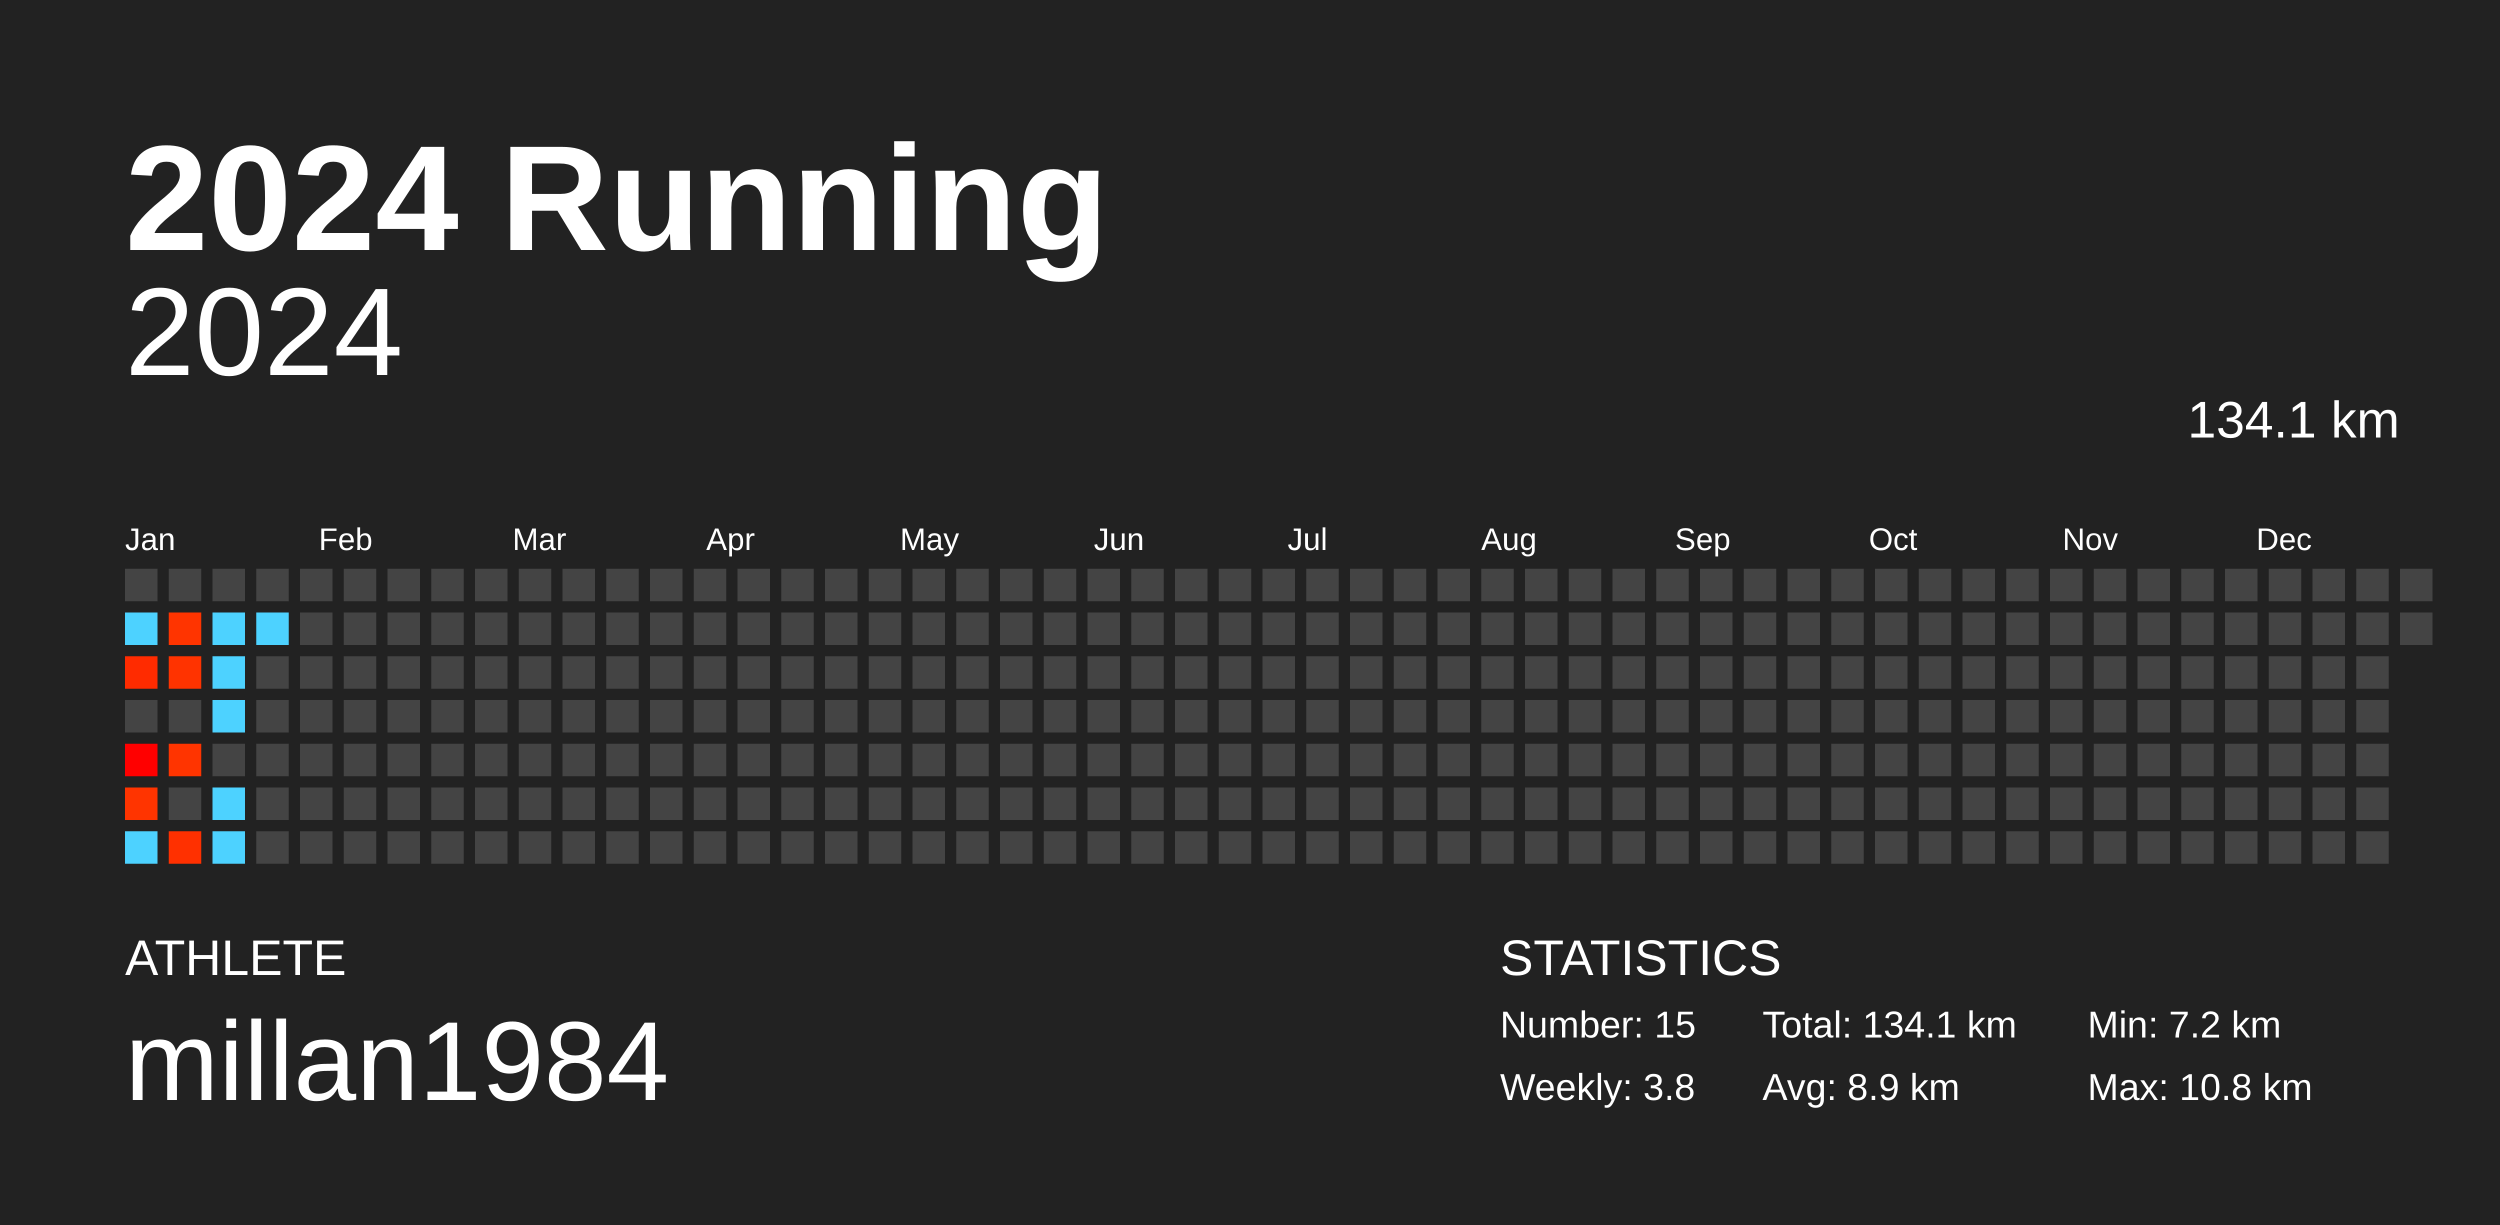
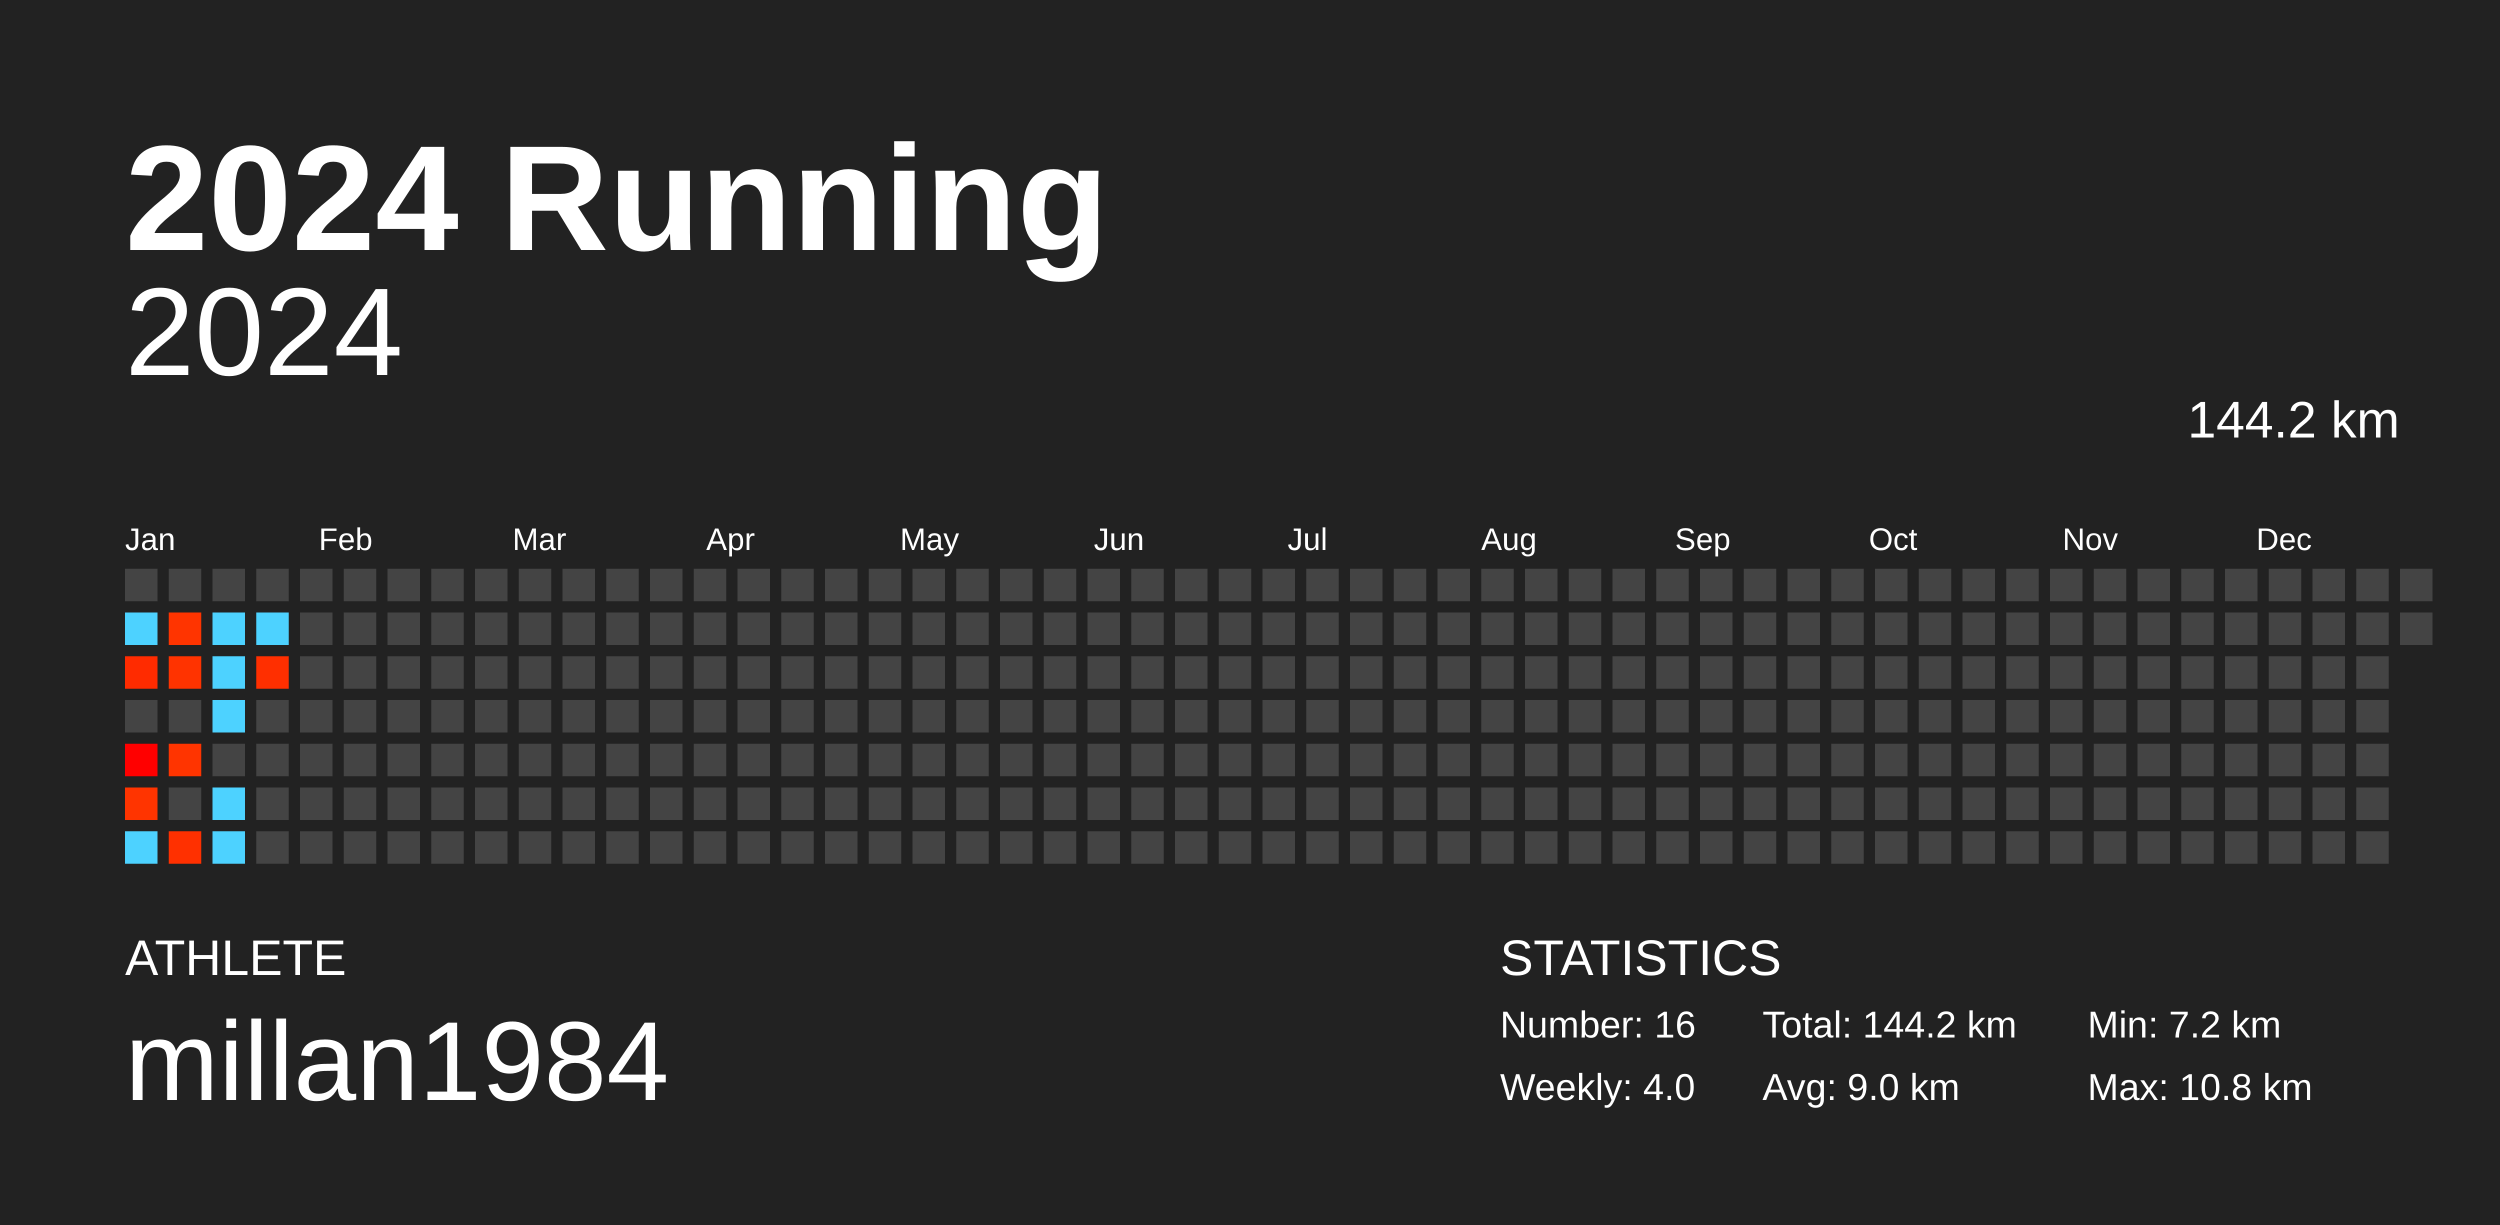
<svg xmlns="http://www.w3.org/2000/svg" baseProfile="full" height="98mm" version="1.1" viewBox="0,0,200,98" width="200mm">
  <defs />
  <rect fill="#222222" height="98" width="200" x="0" y="0" />
  <text fill="#FFFFFF" style="font-size:12px; font-family:Arial; font-weight:bold;" x="10" y="20">2024 Running</text>
  <text fill="#FFFFFF" style="font-size:4px; font-family:Arial" x="10" y="78">ATHLETE</text>
  <text fill="#FFFFFF" style="font-size:9px; font-family:Arial" x="10" y="88">millan1984</text>
  <text fill="#FFFFFF" style="font-size:4px; font-family:Arial" x="120" y="78">STATISTICS</text>
-   <text fill="#FFFFFF" style="font-size:3px; font-family:Arial" x="120" y="83">Number: 15</text>
-   <text fill="#FFFFFF" style="font-size:3px; font-family:Arial" x="120" y="88">Weekly: 3.8</text>
-   <text fill="#FFFFFF" style="font-size:3px; font-family:Arial" x="141" y="83">Total: 134.1 km</text>
-   <text fill="#FFFFFF" style="font-size:3px; font-family:Arial" x="141" y="88">Avg: 8.9 km</text>
+   <text fill="#FFFFFF" style="font-size:3px; font-family:Arial" x="120" y="83">Number: 16</text>
+   <text fill="#FFFFFF" style="font-size:3px; font-family:Arial" x="120" y="88">Weekly: 4.0</text>
+   <text fill="#FFFFFF" style="font-size:3px; font-family:Arial" x="141" y="83">Total: 144.2 km</text>
+   <text fill="#FFFFFF" style="font-size:3px; font-family:Arial" x="141" y="88">Avg: 9.0 km</text>
  <text fill="#FFFFFF" style="font-size:3px; font-family:Arial" x="167" y="83">Min: 7.2 km</text>
  <text fill="#FFFFFF" style="font-size:3px; font-family:Arial" x="167" y="88">Max: 10.8 km</text>
  <text alignment-baseline="hanging" fill="#FFFFFF" style="font-size:10.0px; font-family:Arial;" x="10" y="30">2024</text>
-   <text alignment-baseline="hanging" fill="#FFFFFF" style="font-size:4.125px; font-family:Arial;" x="175" y="35">134.1 km</text>
+   <text alignment-baseline="hanging" fill="#FFFFFF" style="font-size:4.125px; font-family:Arial;" x="175" y="35">144.2 km</text>
  <text fill="#FFFFFF" style="font-size:2.5px; font-family:Arial" x="10.0" y="44">Jan</text>
  <text fill="#FFFFFF" style="font-size:2.5px; font-family:Arial" x="25.5" y="44">Feb</text>
  <text fill="#FFFFFF" style="font-size:2.5px; font-family:Arial" x="41.0" y="44">Mar</text>
  <text fill="#FFFFFF" style="font-size:2.5px; font-family:Arial" x="56.5" y="44">Apr</text>
  <text fill="#FFFFFF" style="font-size:2.5px; font-family:Arial" x="72.0" y="44">May</text>
  <text fill="#FFFFFF" style="font-size:2.5px; font-family:Arial" x="87.5" y="44">Jun</text>
  <text fill="#FFFFFF" style="font-size:2.5px; font-family:Arial" x="103.0" y="44">Jul</text>
  <text fill="#FFFFFF" style="font-size:2.5px; font-family:Arial" x="118.5" y="44">Aug</text>
  <text fill="#FFFFFF" style="font-size:2.5px; font-family:Arial" x="134.0" y="44">Sep</text>
  <text fill="#FFFFFF" style="font-size:2.5px; font-family:Arial" x="149.5" y="44">Oct</text>
  <text fill="#FFFFFF" style="font-size:2.5px; font-family:Arial" x="165.0" y="44">Nov</text>
  <text fill="#FFFFFF" style="font-size:2.5px; font-family:Arial" x="180.5" y="44">Dec</text>
  <rect fill="#444444" height="2.6" width="2.6" x="10.0" y="45.5" />
  <rect fill="#4dd2ff" height="2.6" width="2.6" x="10.0" y="49.0" />
  <rect fill="#ff2b00" height="2.6" width="2.6" x="10.0" y="52.5" />
  <rect fill="#444444" height="2.6" width="2.6" x="10.0" y="56.0" />
  <rect fill="#ff0000" height="2.6" width="2.6" x="10.0" y="59.5" />
  <rect fill="#ff3400" height="2.6" width="2.6" x="10.0" y="63.0" />
  <rect fill="#4dd2ff" height="2.6" width="2.6" x="10.0" y="66.5" />
  <rect fill="#444444" height="2.6" width="2.6" x="13.5" y="45.5" />
  <rect fill="#ff3400" height="2.6" width="2.6" x="13.5" y="49.0" />
  <rect fill="#ff3300" height="2.6" width="2.6" x="13.5" y="52.5" />
  <rect fill="#444444" height="2.6" width="2.6" x="13.5" y="56.0" />
  <rect fill="#ff3400" height="2.6" width="2.6" x="13.5" y="59.5" />
  <rect fill="#444444" height="2.6" width="2.6" x="13.5" y="63.0" />
  <rect fill="#ff3000" height="2.6" width="2.6" x="13.5" y="66.5" />
  <rect fill="#444444" height="2.6" width="2.6" x="17.0" y="45.5" />
  <rect fill="#4dd2ff" height="2.6" width="2.6" x="17.0" y="49.0" />
  <rect fill="#4dd2ff" height="2.6" width="2.6" x="17.0" y="52.5" />
  <rect fill="#4dd2ff" height="2.6" width="2.6" x="17.0" y="56.0" />
  <rect fill="#444444" height="2.6" width="2.6" x="17.0" y="59.5" />
  <rect fill="#4dd2ff" height="2.6" width="2.6" x="17.0" y="63.0" />
  <rect fill="#4dd2ff" height="2.6" width="2.6" x="17.0" y="66.5" />
  <rect fill="#444444" height="2.6" width="2.6" x="20.5" y="45.5" />
  <rect fill="#4dd2ff" height="2.6" width="2.6" x="20.5" y="49.0" />
-   <rect fill="#444444" height="2.6" width="2.6" x="20.5" y="52.5" />
+   <rect fill="#ff2f00" height="2.6" width="2.6" x="20.5" y="52.5" />
  <rect fill="#444444" height="2.6" width="2.6" x="20.5" y="56.0" />
  <rect fill="#444444" height="2.6" width="2.6" x="20.5" y="59.5" />
  <rect fill="#444444" height="2.6" width="2.6" x="20.5" y="63.0" />
  <rect fill="#444444" height="2.6" width="2.6" x="20.5" y="66.5" />
  <rect fill="#444444" height="2.6" width="2.6" x="24.0" y="45.5" />
  <rect fill="#444444" height="2.6" width="2.6" x="24.0" y="49.0" />
  <rect fill="#444444" height="2.6" width="2.6" x="24.0" y="52.5" />
  <rect fill="#444444" height="2.6" width="2.6" x="24.0" y="56.0" />
  <rect fill="#444444" height="2.6" width="2.6" x="24.0" y="59.5" />
  <rect fill="#444444" height="2.6" width="2.6" x="24.0" y="63.0" />
  <rect fill="#444444" height="2.6" width="2.6" x="24.0" y="66.5" />
  <rect fill="#444444" height="2.6" width="2.6" x="27.5" y="45.5" />
  <rect fill="#444444" height="2.6" width="2.6" x="27.5" y="49.0" />
  <rect fill="#444444" height="2.6" width="2.6" x="27.5" y="52.5" />
  <rect fill="#444444" height="2.6" width="2.6" x="27.5" y="56.0" />
  <rect fill="#444444" height="2.6" width="2.6" x="27.5" y="59.5" />
  <rect fill="#444444" height="2.6" width="2.6" x="27.5" y="63.0" />
  <rect fill="#444444" height="2.6" width="2.6" x="27.5" y="66.5" />
  <rect fill="#444444" height="2.6" width="2.6" x="31.0" y="45.5" />
  <rect fill="#444444" height="2.6" width="2.6" x="31.0" y="49.0" />
  <rect fill="#444444" height="2.6" width="2.6" x="31.0" y="52.5" />
  <rect fill="#444444" height="2.6" width="2.6" x="31.0" y="56.0" />
  <rect fill="#444444" height="2.6" width="2.6" x="31.0" y="59.5" />
  <rect fill="#444444" height="2.6" width="2.6" x="31.0" y="63.0" />
  <rect fill="#444444" height="2.6" width="2.6" x="31.0" y="66.5" />
  <rect fill="#444444" height="2.6" width="2.6" x="34.5" y="45.5" />
  <rect fill="#444444" height="2.6" width="2.6" x="34.5" y="49.0" />
  <rect fill="#444444" height="2.6" width="2.6" x="34.5" y="52.5" />
  <rect fill="#444444" height="2.6" width="2.6" x="34.5" y="56.0" />
  <rect fill="#444444" height="2.6" width="2.6" x="34.5" y="59.5" />
  <rect fill="#444444" height="2.6" width="2.6" x="34.5" y="63.0" />
  <rect fill="#444444" height="2.6" width="2.6" x="34.5" y="66.5" />
  <rect fill="#444444" height="2.6" width="2.6" x="38.0" y="45.5" />
  <rect fill="#444444" height="2.6" width="2.6" x="38.0" y="49.0" />
  <rect fill="#444444" height="2.6" width="2.6" x="38.0" y="52.5" />
  <rect fill="#444444" height="2.6" width="2.6" x="38.0" y="56.0" />
  <rect fill="#444444" height="2.6" width="2.6" x="38.0" y="59.5" />
  <rect fill="#444444" height="2.6" width="2.6" x="38.0" y="63.0" />
  <rect fill="#444444" height="2.6" width="2.6" x="38.0" y="66.5" />
  <rect fill="#444444" height="2.6" width="2.6" x="41.5" y="45.5" />
  <rect fill="#444444" height="2.6" width="2.6" x="41.5" y="49.0" />
  <rect fill="#444444" height="2.6" width="2.6" x="41.5" y="52.5" />
  <rect fill="#444444" height="2.6" width="2.6" x="41.5" y="56.0" />
  <rect fill="#444444" height="2.6" width="2.6" x="41.5" y="59.5" />
  <rect fill="#444444" height="2.6" width="2.6" x="41.5" y="63.0" />
  <rect fill="#444444" height="2.6" width="2.6" x="41.5" y="66.5" />
  <rect fill="#444444" height="2.6" width="2.6" x="45.0" y="45.5" />
  <rect fill="#444444" height="2.6" width="2.6" x="45.0" y="49.0" />
  <rect fill="#444444" height="2.6" width="2.6" x="45.0" y="52.5" />
  <rect fill="#444444" height="2.6" width="2.6" x="45.0" y="56.0" />
  <rect fill="#444444" height="2.6" width="2.6" x="45.0" y="59.5" />
  <rect fill="#444444" height="2.6" width="2.6" x="45.0" y="63.0" />
  <rect fill="#444444" height="2.6" width="2.6" x="45.0" y="66.5" />
  <rect fill="#444444" height="2.6" width="2.6" x="48.5" y="45.5" />
  <rect fill="#444444" height="2.6" width="2.6" x="48.5" y="49.0" />
  <rect fill="#444444" height="2.6" width="2.6" x="48.5" y="52.5" />
  <rect fill="#444444" height="2.6" width="2.6" x="48.5" y="56.0" />
  <rect fill="#444444" height="2.6" width="2.6" x="48.5" y="59.5" />
  <rect fill="#444444" height="2.6" width="2.6" x="48.5" y="63.0" />
  <rect fill="#444444" height="2.6" width="2.6" x="48.5" y="66.5" />
  <rect fill="#444444" height="2.6" width="2.6" x="52.0" y="45.5" />
  <rect fill="#444444" height="2.6" width="2.6" x="52.0" y="49.0" />
  <rect fill="#444444" height="2.6" width="2.6" x="52.0" y="52.5" />
  <rect fill="#444444" height="2.6" width="2.6" x="52.0" y="56.0" />
  <rect fill="#444444" height="2.6" width="2.6" x="52.0" y="59.5" />
  <rect fill="#444444" height="2.6" width="2.6" x="52.0" y="63.0" />
  <rect fill="#444444" height="2.6" width="2.6" x="52.0" y="66.5" />
  <rect fill="#444444" height="2.6" width="2.6" x="55.5" y="45.5" />
  <rect fill="#444444" height="2.6" width="2.6" x="55.5" y="49.0" />
  <rect fill="#444444" height="2.6" width="2.6" x="55.5" y="52.5" />
  <rect fill="#444444" height="2.6" width="2.6" x="55.5" y="56.0" />
  <rect fill="#444444" height="2.6" width="2.6" x="55.5" y="59.5" />
  <rect fill="#444444" height="2.6" width="2.6" x="55.5" y="63.0" />
  <rect fill="#444444" height="2.6" width="2.6" x="55.5" y="66.5" />
  <rect fill="#444444" height="2.6" width="2.6" x="59.0" y="45.5" />
  <rect fill="#444444" height="2.6" width="2.6" x="59.0" y="49.0" />
  <rect fill="#444444" height="2.6" width="2.6" x="59.0" y="52.5" />
  <rect fill="#444444" height="2.6" width="2.6" x="59.0" y="56.0" />
  <rect fill="#444444" height="2.6" width="2.6" x="59.0" y="59.5" />
  <rect fill="#444444" height="2.6" width="2.6" x="59.0" y="63.0" />
  <rect fill="#444444" height="2.6" width="2.6" x="59.0" y="66.5" />
  <rect fill="#444444" height="2.6" width="2.6" x="62.5" y="45.5" />
  <rect fill="#444444" height="2.6" width="2.6" x="62.5" y="49.0" />
  <rect fill="#444444" height="2.6" width="2.6" x="62.5" y="52.5" />
  <rect fill="#444444" height="2.6" width="2.6" x="62.5" y="56.0" />
  <rect fill="#444444" height="2.6" width="2.6" x="62.5" y="59.5" />
  <rect fill="#444444" height="2.6" width="2.6" x="62.5" y="63.0" />
  <rect fill="#444444" height="2.6" width="2.6" x="62.5" y="66.5" />
  <rect fill="#444444" height="2.6" width="2.6" x="66.0" y="45.5" />
  <rect fill="#444444" height="2.6" width="2.6" x="66.0" y="49.0" />
  <rect fill="#444444" height="2.6" width="2.6" x="66.0" y="52.5" />
  <rect fill="#444444" height="2.6" width="2.6" x="66.0" y="56.0" />
  <rect fill="#444444" height="2.6" width="2.6" x="66.0" y="59.5" />
  <rect fill="#444444" height="2.6" width="2.6" x="66.0" y="63.0" />
  <rect fill="#444444" height="2.6" width="2.6" x="66.0" y="66.5" />
  <rect fill="#444444" height="2.6" width="2.6" x="69.5" y="45.5" />
  <rect fill="#444444" height="2.6" width="2.6" x="69.5" y="49.0" />
  <rect fill="#444444" height="2.6" width="2.6" x="69.5" y="52.5" />
  <rect fill="#444444" height="2.6" width="2.6" x="69.5" y="56.0" />
  <rect fill="#444444" height="2.6" width="2.6" x="69.5" y="59.5" />
  <rect fill="#444444" height="2.6" width="2.6" x="69.5" y="63.0" />
  <rect fill="#444444" height="2.6" width="2.6" x="69.5" y="66.5" />
  <rect fill="#444444" height="2.6" width="2.6" x="73.0" y="45.5" />
  <rect fill="#444444" height="2.6" width="2.6" x="73.0" y="49.0" />
  <rect fill="#444444" height="2.6" width="2.6" x="73.0" y="52.5" />
  <rect fill="#444444" height="2.6" width="2.6" x="73.0" y="56.0" />
  <rect fill="#444444" height="2.6" width="2.6" x="73.0" y="59.5" />
  <rect fill="#444444" height="2.6" width="2.6" x="73.0" y="63.0" />
  <rect fill="#444444" height="2.6" width="2.6" x="73.0" y="66.5" />
  <rect fill="#444444" height="2.6" width="2.6" x="76.5" y="45.5" />
  <rect fill="#444444" height="2.6" width="2.6" x="76.5" y="49.0" />
  <rect fill="#444444" height="2.6" width="2.6" x="76.5" y="52.5" />
  <rect fill="#444444" height="2.6" width="2.6" x="76.5" y="56.0" />
  <rect fill="#444444" height="2.6" width="2.6" x="76.5" y="59.5" />
  <rect fill="#444444" height="2.6" width="2.6" x="76.5" y="63.0" />
  <rect fill="#444444" height="2.6" width="2.6" x="76.5" y="66.5" />
  <rect fill="#444444" height="2.6" width="2.6" x="80.0" y="45.5" />
  <rect fill="#444444" height="2.6" width="2.6" x="80.0" y="49.0" />
  <rect fill="#444444" height="2.6" width="2.6" x="80.0" y="52.5" />
  <rect fill="#444444" height="2.6" width="2.6" x="80.0" y="56.0" />
  <rect fill="#444444" height="2.6" width="2.6" x="80.0" y="59.5" />
  <rect fill="#444444" height="2.6" width="2.6" x="80.0" y="63.0" />
  <rect fill="#444444" height="2.6" width="2.6" x="80.0" y="66.5" />
  <rect fill="#444444" height="2.6" width="2.6" x="83.5" y="45.5" />
  <rect fill="#444444" height="2.6" width="2.6" x="83.5" y="49.0" />
  <rect fill="#444444" height="2.6" width="2.6" x="83.5" y="52.5" />
  <rect fill="#444444" height="2.6" width="2.6" x="83.5" y="56.0" />
  <rect fill="#444444" height="2.6" width="2.6" x="83.5" y="59.5" />
  <rect fill="#444444" height="2.6" width="2.6" x="83.5" y="63.0" />
  <rect fill="#444444" height="2.6" width="2.6" x="83.5" y="66.5" />
  <rect fill="#444444" height="2.6" width="2.6" x="87.0" y="45.5" />
  <rect fill="#444444" height="2.6" width="2.6" x="87.0" y="49.0" />
  <rect fill="#444444" height="2.6" width="2.6" x="87.0" y="52.5" />
  <rect fill="#444444" height="2.6" width="2.6" x="87.0" y="56.0" />
  <rect fill="#444444" height="2.6" width="2.6" x="87.0" y="59.5" />
  <rect fill="#444444" height="2.6" width="2.6" x="87.0" y="63.0" />
  <rect fill="#444444" height="2.6" width="2.6" x="87.0" y="66.5" />
  <rect fill="#444444" height="2.6" width="2.6" x="90.5" y="45.5" />
  <rect fill="#444444" height="2.6" width="2.6" x="90.5" y="49.0" />
  <rect fill="#444444" height="2.6" width="2.6" x="90.5" y="52.5" />
  <rect fill="#444444" height="2.6" width="2.6" x="90.5" y="56.0" />
  <rect fill="#444444" height="2.6" width="2.6" x="90.5" y="59.5" />
  <rect fill="#444444" height="2.6" width="2.6" x="90.5" y="63.0" />
  <rect fill="#444444" height="2.6" width="2.6" x="90.5" y="66.5" />
  <rect fill="#444444" height="2.6" width="2.6" x="94.0" y="45.5" />
  <rect fill="#444444" height="2.6" width="2.6" x="94.0" y="49.0" />
  <rect fill="#444444" height="2.6" width="2.6" x="94.0" y="52.5" />
  <rect fill="#444444" height="2.6" width="2.6" x="94.0" y="56.0" />
  <rect fill="#444444" height="2.6" width="2.6" x="94.0" y="59.5" />
  <rect fill="#444444" height="2.6" width="2.6" x="94.0" y="63.0" />
  <rect fill="#444444" height="2.6" width="2.6" x="94.0" y="66.5" />
  <rect fill="#444444" height="2.6" width="2.6" x="97.5" y="45.5" />
  <rect fill="#444444" height="2.6" width="2.6" x="97.5" y="49.0" />
  <rect fill="#444444" height="2.6" width="2.6" x="97.5" y="52.5" />
  <rect fill="#444444" height="2.6" width="2.6" x="97.5" y="56.0" />
  <rect fill="#444444" height="2.6" width="2.6" x="97.5" y="59.5" />
  <rect fill="#444444" height="2.6" width="2.6" x="97.5" y="63.0" />
  <rect fill="#444444" height="2.6" width="2.6" x="97.5" y="66.5" />
  <rect fill="#444444" height="2.6" width="2.6" x="101.0" y="45.5" />
  <rect fill="#444444" height="2.6" width="2.6" x="101.0" y="49.0" />
  <rect fill="#444444" height="2.6" width="2.6" x="101.0" y="52.5" />
  <rect fill="#444444" height="2.6" width="2.6" x="101.0" y="56.0" />
  <rect fill="#444444" height="2.6" width="2.6" x="101.0" y="59.5" />
  <rect fill="#444444" height="2.6" width="2.6" x="101.0" y="63.0" />
  <rect fill="#444444" height="2.6" width="2.6" x="101.0" y="66.5" />
  <rect fill="#444444" height="2.6" width="2.6" x="104.5" y="45.5" />
  <rect fill="#444444" height="2.6" width="2.6" x="104.5" y="49.0" />
  <rect fill="#444444" height="2.6" width="2.6" x="104.5" y="52.5" />
  <rect fill="#444444" height="2.6" width="2.6" x="104.5" y="56.0" />
  <rect fill="#444444" height="2.6" width="2.6" x="104.5" y="59.5" />
  <rect fill="#444444" height="2.6" width="2.6" x="104.5" y="63.0" />
  <rect fill="#444444" height="2.6" width="2.6" x="104.5" y="66.5" />
  <rect fill="#444444" height="2.6" width="2.6" x="108.0" y="45.5" />
  <rect fill="#444444" height="2.6" width="2.6" x="108.0" y="49.0" />
  <rect fill="#444444" height="2.6" width="2.6" x="108.0" y="52.5" />
  <rect fill="#444444" height="2.6" width="2.6" x="108.0" y="56.0" />
  <rect fill="#444444" height="2.6" width="2.6" x="108.0" y="59.5" />
  <rect fill="#444444" height="2.6" width="2.6" x="108.0" y="63.0" />
  <rect fill="#444444" height="2.6" width="2.6" x="108.0" y="66.5" />
  <rect fill="#444444" height="2.6" width="2.6" x="111.5" y="45.5" />
  <rect fill="#444444" height="2.6" width="2.6" x="111.5" y="49.0" />
  <rect fill="#444444" height="2.6" width="2.6" x="111.5" y="52.5" />
  <rect fill="#444444" height="2.6" width="2.6" x="111.5" y="56.0" />
  <rect fill="#444444" height="2.6" width="2.6" x="111.5" y="59.5" />
  <rect fill="#444444" height="2.6" width="2.6" x="111.5" y="63.0" />
  <rect fill="#444444" height="2.6" width="2.6" x="111.5" y="66.5" />
  <rect fill="#444444" height="2.6" width="2.6" x="115.0" y="45.5" />
  <rect fill="#444444" height="2.6" width="2.6" x="115.0" y="49.0" />
  <rect fill="#444444" height="2.6" width="2.6" x="115.0" y="52.5" />
  <rect fill="#444444" height="2.6" width="2.6" x="115.0" y="56.0" />
  <rect fill="#444444" height="2.6" width="2.6" x="115.0" y="59.5" />
  <rect fill="#444444" height="2.6" width="2.6" x="115.0" y="63.0" />
  <rect fill="#444444" height="2.6" width="2.6" x="115.0" y="66.5" />
  <rect fill="#444444" height="2.6" width="2.6" x="118.5" y="45.5" />
  <rect fill="#444444" height="2.6" width="2.6" x="118.5" y="49.0" />
  <rect fill="#444444" height="2.6" width="2.6" x="118.5" y="52.5" />
  <rect fill="#444444" height="2.6" width="2.6" x="118.5" y="56.0" />
  <rect fill="#444444" height="2.6" width="2.6" x="118.5" y="59.5" />
  <rect fill="#444444" height="2.6" width="2.6" x="118.5" y="63.0" />
  <rect fill="#444444" height="2.6" width="2.6" x="118.5" y="66.5" />
  <rect fill="#444444" height="2.6" width="2.6" x="122.0" y="45.5" />
  <rect fill="#444444" height="2.6" width="2.6" x="122.0" y="49.0" />
  <rect fill="#444444" height="2.6" width="2.6" x="122.0" y="52.5" />
  <rect fill="#444444" height="2.6" width="2.6" x="122.0" y="56.0" />
  <rect fill="#444444" height="2.6" width="2.6" x="122.0" y="59.5" />
  <rect fill="#444444" height="2.6" width="2.6" x="122.0" y="63.0" />
  <rect fill="#444444" height="2.6" width="2.6" x="122.0" y="66.5" />
  <rect fill="#444444" height="2.6" width="2.6" x="125.5" y="45.5" />
  <rect fill="#444444" height="2.6" width="2.6" x="125.5" y="49.0" />
  <rect fill="#444444" height="2.6" width="2.6" x="125.5" y="52.5" />
  <rect fill="#444444" height="2.6" width="2.6" x="125.5" y="56.0" />
  <rect fill="#444444" height="2.6" width="2.6" x="125.5" y="59.5" />
  <rect fill="#444444" height="2.6" width="2.6" x="125.5" y="63.0" />
  <rect fill="#444444" height="2.6" width="2.6" x="125.5" y="66.5" />
  <rect fill="#444444" height="2.6" width="2.6" x="129.0" y="45.5" />
  <rect fill="#444444" height="2.6" width="2.6" x="129.0" y="49.0" />
  <rect fill="#444444" height="2.6" width="2.6" x="129.0" y="52.5" />
  <rect fill="#444444" height="2.6" width="2.6" x="129.0" y="56.0" />
  <rect fill="#444444" height="2.6" width="2.6" x="129.0" y="59.5" />
  <rect fill="#444444" height="2.6" width="2.6" x="129.0" y="63.0" />
  <rect fill="#444444" height="2.6" width="2.6" x="129.0" y="66.5" />
  <rect fill="#444444" height="2.6" width="2.6" x="132.5" y="45.5" />
  <rect fill="#444444" height="2.6" width="2.6" x="132.5" y="49.0" />
  <rect fill="#444444" height="2.6" width="2.6" x="132.5" y="52.5" />
  <rect fill="#444444" height="2.6" width="2.6" x="132.5" y="56.0" />
  <rect fill="#444444" height="2.6" width="2.6" x="132.5" y="59.5" />
  <rect fill="#444444" height="2.6" width="2.6" x="132.5" y="63.0" />
  <rect fill="#444444" height="2.6" width="2.6" x="132.5" y="66.5" />
  <rect fill="#444444" height="2.6" width="2.6" x="136.0" y="45.5" />
  <rect fill="#444444" height="2.6" width="2.6" x="136.0" y="49.0" />
  <rect fill="#444444" height="2.6" width="2.6" x="136.0" y="52.5" />
  <rect fill="#444444" height="2.6" width="2.6" x="136.0" y="56.0" />
  <rect fill="#444444" height="2.6" width="2.6" x="136.0" y="59.5" />
  <rect fill="#444444" height="2.6" width="2.6" x="136.0" y="63.0" />
  <rect fill="#444444" height="2.6" width="2.6" x="136.0" y="66.5" />
  <rect fill="#444444" height="2.6" width="2.6" x="139.5" y="45.5" />
  <rect fill="#444444" height="2.6" width="2.6" x="139.5" y="49.0" />
  <rect fill="#444444" height="2.6" width="2.6" x="139.5" y="52.5" />
  <rect fill="#444444" height="2.6" width="2.6" x="139.5" y="56.0" />
  <rect fill="#444444" height="2.6" width="2.6" x="139.5" y="59.5" />
  <rect fill="#444444" height="2.6" width="2.6" x="139.5" y="63.0" />
  <rect fill="#444444" height="2.6" width="2.6" x="139.5" y="66.5" />
  <rect fill="#444444" height="2.6" width="2.6" x="143.0" y="45.5" />
  <rect fill="#444444" height="2.6" width="2.6" x="143.0" y="49.0" />
  <rect fill="#444444" height="2.6" width="2.6" x="143.0" y="52.5" />
  <rect fill="#444444" height="2.6" width="2.6" x="143.0" y="56.0" />
  <rect fill="#444444" height="2.6" width="2.6" x="143.0" y="59.5" />
  <rect fill="#444444" height="2.6" width="2.6" x="143.0" y="63.0" />
  <rect fill="#444444" height="2.6" width="2.6" x="143.0" y="66.5" />
  <rect fill="#444444" height="2.6" width="2.6" x="146.5" y="45.5" />
  <rect fill="#444444" height="2.6" width="2.6" x="146.5" y="49.0" />
  <rect fill="#444444" height="2.6" width="2.6" x="146.5" y="52.5" />
  <rect fill="#444444" height="2.6" width="2.6" x="146.5" y="56.0" />
  <rect fill="#444444" height="2.6" width="2.6" x="146.5" y="59.5" />
  <rect fill="#444444" height="2.6" width="2.6" x="146.5" y="63.0" />
  <rect fill="#444444" height="2.6" width="2.6" x="146.5" y="66.5" />
  <rect fill="#444444" height="2.6" width="2.6" x="150.0" y="45.5" />
  <rect fill="#444444" height="2.6" width="2.6" x="150.0" y="49.0" />
  <rect fill="#444444" height="2.6" width="2.6" x="150.0" y="52.5" />
  <rect fill="#444444" height="2.6" width="2.6" x="150.0" y="56.0" />
  <rect fill="#444444" height="2.6" width="2.6" x="150.0" y="59.5" />
  <rect fill="#444444" height="2.6" width="2.6" x="150.0" y="63.0" />
  <rect fill="#444444" height="2.6" width="2.6" x="150.0" y="66.5" />
  <rect fill="#444444" height="2.6" width="2.6" x="153.5" y="45.5" />
  <rect fill="#444444" height="2.6" width="2.6" x="153.5" y="49.0" />
  <rect fill="#444444" height="2.6" width="2.6" x="153.5" y="52.5" />
  <rect fill="#444444" height="2.6" width="2.6" x="153.5" y="56.0" />
  <rect fill="#444444" height="2.6" width="2.6" x="153.5" y="59.5" />
  <rect fill="#444444" height="2.6" width="2.6" x="153.5" y="63.0" />
  <rect fill="#444444" height="2.6" width="2.6" x="153.5" y="66.5" />
  <rect fill="#444444" height="2.6" width="2.6" x="157.0" y="45.5" />
  <rect fill="#444444" height="2.6" width="2.6" x="157.0" y="49.0" />
  <rect fill="#444444" height="2.6" width="2.6" x="157.0" y="52.5" />
  <rect fill="#444444" height="2.6" width="2.6" x="157.0" y="56.0" />
  <rect fill="#444444" height="2.6" width="2.6" x="157.0" y="59.5" />
  <rect fill="#444444" height="2.6" width="2.6" x="157.0" y="63.0" />
  <rect fill="#444444" height="2.6" width="2.6" x="157.0" y="66.5" />
  <rect fill="#444444" height="2.6" width="2.6" x="160.5" y="45.5" />
  <rect fill="#444444" height="2.6" width="2.6" x="160.5" y="49.0" />
  <rect fill="#444444" height="2.6" width="2.6" x="160.5" y="52.5" />
  <rect fill="#444444" height="2.6" width="2.6" x="160.5" y="56.0" />
  <rect fill="#444444" height="2.6" width="2.6" x="160.5" y="59.5" />
  <rect fill="#444444" height="2.6" width="2.6" x="160.5" y="63.0" />
  <rect fill="#444444" height="2.6" width="2.6" x="160.5" y="66.5" />
  <rect fill="#444444" height="2.6" width="2.6" x="164.0" y="45.5" />
  <rect fill="#444444" height="2.6" width="2.6" x="164.0" y="49.0" />
  <rect fill="#444444" height="2.6" width="2.6" x="164.0" y="52.5" />
  <rect fill="#444444" height="2.6" width="2.6" x="164.0" y="56.0" />
  <rect fill="#444444" height="2.6" width="2.6" x="164.0" y="59.5" />
  <rect fill="#444444" height="2.6" width="2.6" x="164.0" y="63.0" />
  <rect fill="#444444" height="2.6" width="2.6" x="164.0" y="66.5" />
  <rect fill="#444444" height="2.6" width="2.6" x="167.5" y="45.5" />
  <rect fill="#444444" height="2.6" width="2.6" x="167.5" y="49.0" />
  <rect fill="#444444" height="2.6" width="2.6" x="167.5" y="52.5" />
  <rect fill="#444444" height="2.6" width="2.6" x="167.5" y="56.0" />
  <rect fill="#444444" height="2.6" width="2.6" x="167.5" y="59.5" />
  <rect fill="#444444" height="2.6" width="2.6" x="167.5" y="63.0" />
  <rect fill="#444444" height="2.6" width="2.6" x="167.5" y="66.5" />
  <rect fill="#444444" height="2.6" width="2.6" x="171.0" y="45.5" />
  <rect fill="#444444" height="2.6" width="2.6" x="171.0" y="49.0" />
  <rect fill="#444444" height="2.6" width="2.6" x="171.0" y="52.5" />
  <rect fill="#444444" height="2.6" width="2.6" x="171.0" y="56.0" />
  <rect fill="#444444" height="2.6" width="2.6" x="171.0" y="59.5" />
  <rect fill="#444444" height="2.6" width="2.6" x="171.0" y="63.0" />
  <rect fill="#444444" height="2.6" width="2.6" x="171.0" y="66.5" />
  <rect fill="#444444" height="2.6" width="2.6" x="174.5" y="45.5" />
  <rect fill="#444444" height="2.6" width="2.6" x="174.5" y="49.0" />
  <rect fill="#444444" height="2.6" width="2.6" x="174.5" y="52.5" />
  <rect fill="#444444" height="2.6" width="2.6" x="174.5" y="56.0" />
  <rect fill="#444444" height="2.6" width="2.6" x="174.5" y="59.5" />
  <rect fill="#444444" height="2.6" width="2.6" x="174.5" y="63.0" />
  <rect fill="#444444" height="2.6" width="2.6" x="174.5" y="66.5" />
  <rect fill="#444444" height="2.6" width="2.6" x="178.0" y="45.5" />
  <rect fill="#444444" height="2.6" width="2.6" x="178.0" y="49.0" />
  <rect fill="#444444" height="2.6" width="2.6" x="178.0" y="52.5" />
  <rect fill="#444444" height="2.6" width="2.6" x="178.0" y="56.0" />
  <rect fill="#444444" height="2.6" width="2.6" x="178.0" y="59.5" />
  <rect fill="#444444" height="2.6" width="2.6" x="178.0" y="63.0" />
  <rect fill="#444444" height="2.6" width="2.6" x="178.0" y="66.5" />
  <rect fill="#444444" height="2.6" width="2.6" x="181.5" y="45.5" />
  <rect fill="#444444" height="2.6" width="2.6" x="181.5" y="49.0" />
  <rect fill="#444444" height="2.6" width="2.6" x="181.5" y="52.5" />
  <rect fill="#444444" height="2.6" width="2.6" x="181.5" y="56.0" />
  <rect fill="#444444" height="2.6" width="2.6" x="181.5" y="59.5" />
  <rect fill="#444444" height="2.6" width="2.6" x="181.5" y="63.0" />
  <rect fill="#444444" height="2.6" width="2.6" x="181.5" y="66.5" />
  <rect fill="#444444" height="2.6" width="2.6" x="185.0" y="45.5" />
  <rect fill="#444444" height="2.6" width="2.6" x="185.0" y="49.0" />
  <rect fill="#444444" height="2.6" width="2.6" x="185.0" y="52.5" />
  <rect fill="#444444" height="2.6" width="2.6" x="185.0" y="56.0" />
  <rect fill="#444444" height="2.6" width="2.6" x="185.0" y="59.5" />
  <rect fill="#444444" height="2.6" width="2.6" x="185.0" y="63.0" />
  <rect fill="#444444" height="2.6" width="2.6" x="185.0" y="66.5" />
  <rect fill="#444444" height="2.6" width="2.6" x="188.5" y="45.5" />
  <rect fill="#444444" height="2.6" width="2.6" x="188.5" y="49.0" />
  <rect fill="#444444" height="2.6" width="2.6" x="188.5" y="52.5" />
  <rect fill="#444444" height="2.6" width="2.6" x="188.5" y="56.0" />
  <rect fill="#444444" height="2.6" width="2.6" x="188.5" y="59.5" />
  <rect fill="#444444" height="2.6" width="2.6" x="188.5" y="63.0" />
  <rect fill="#444444" height="2.6" width="2.6" x="188.5" y="66.5" />
  <rect fill="#444444" height="2.6" width="2.6" x="192.0" y="45.5" />
  <rect fill="#444444" height="2.6" width="2.6" x="192.0" y="49.0" />
</svg>
